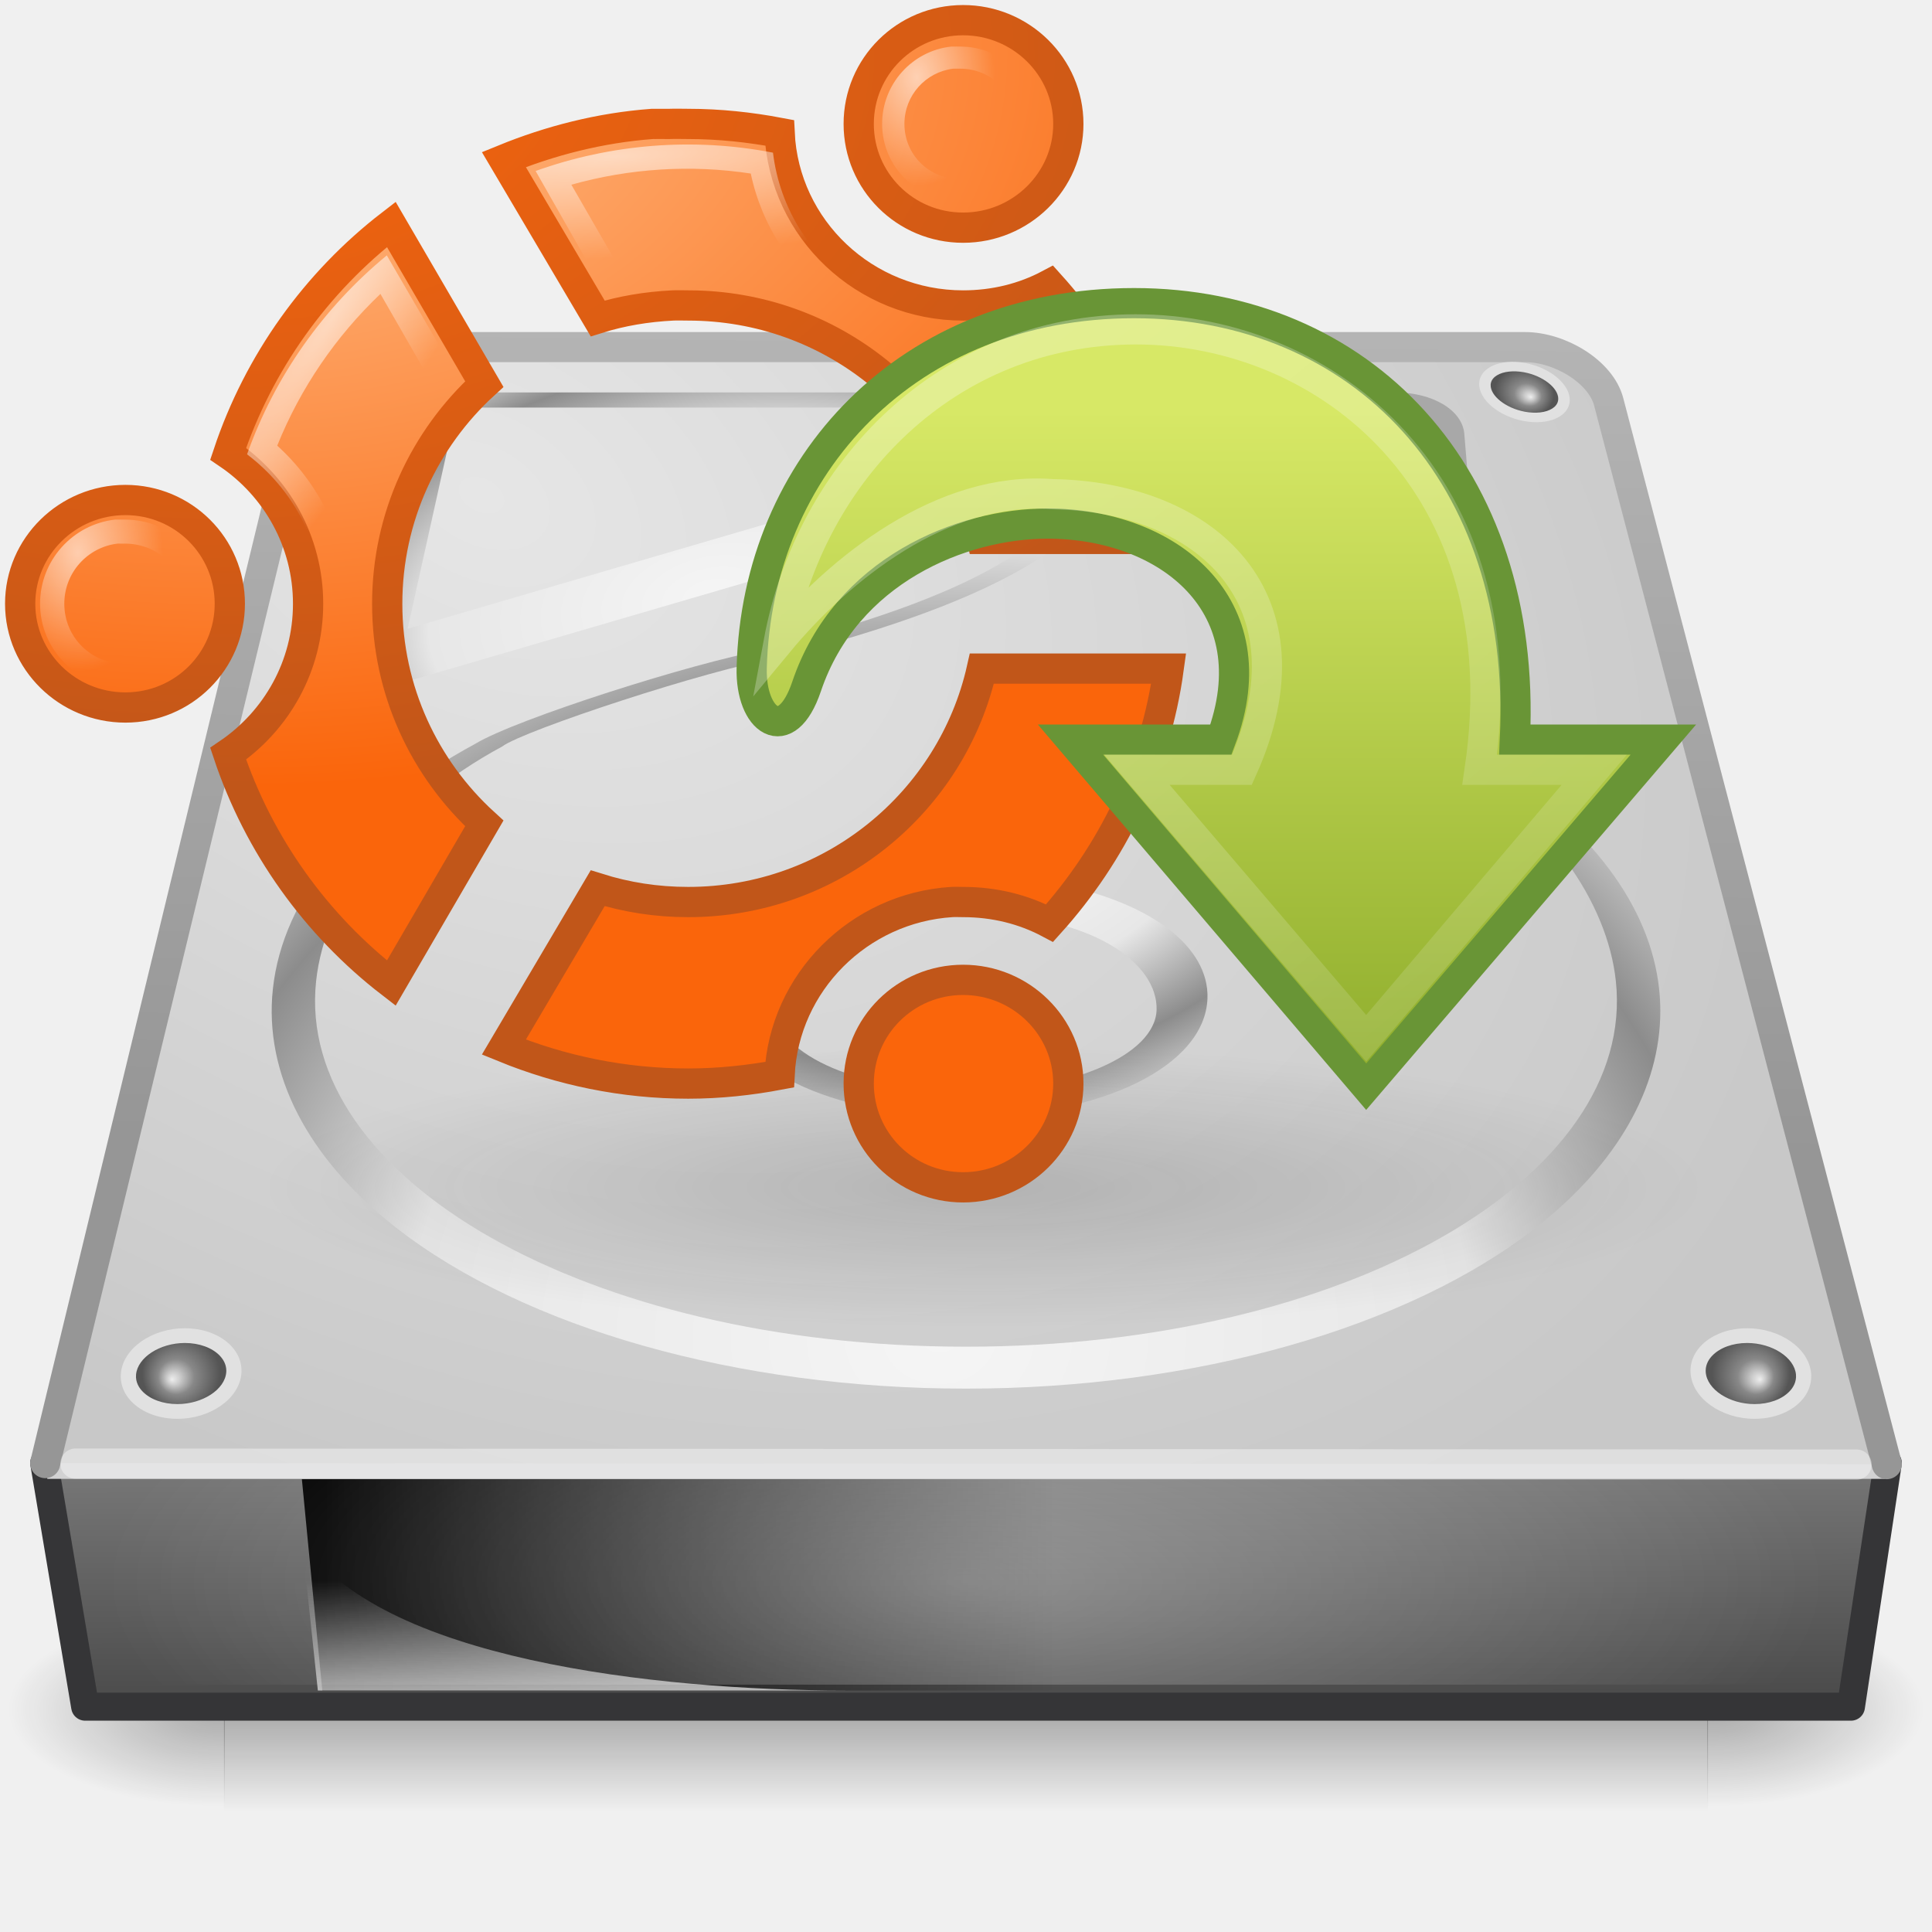
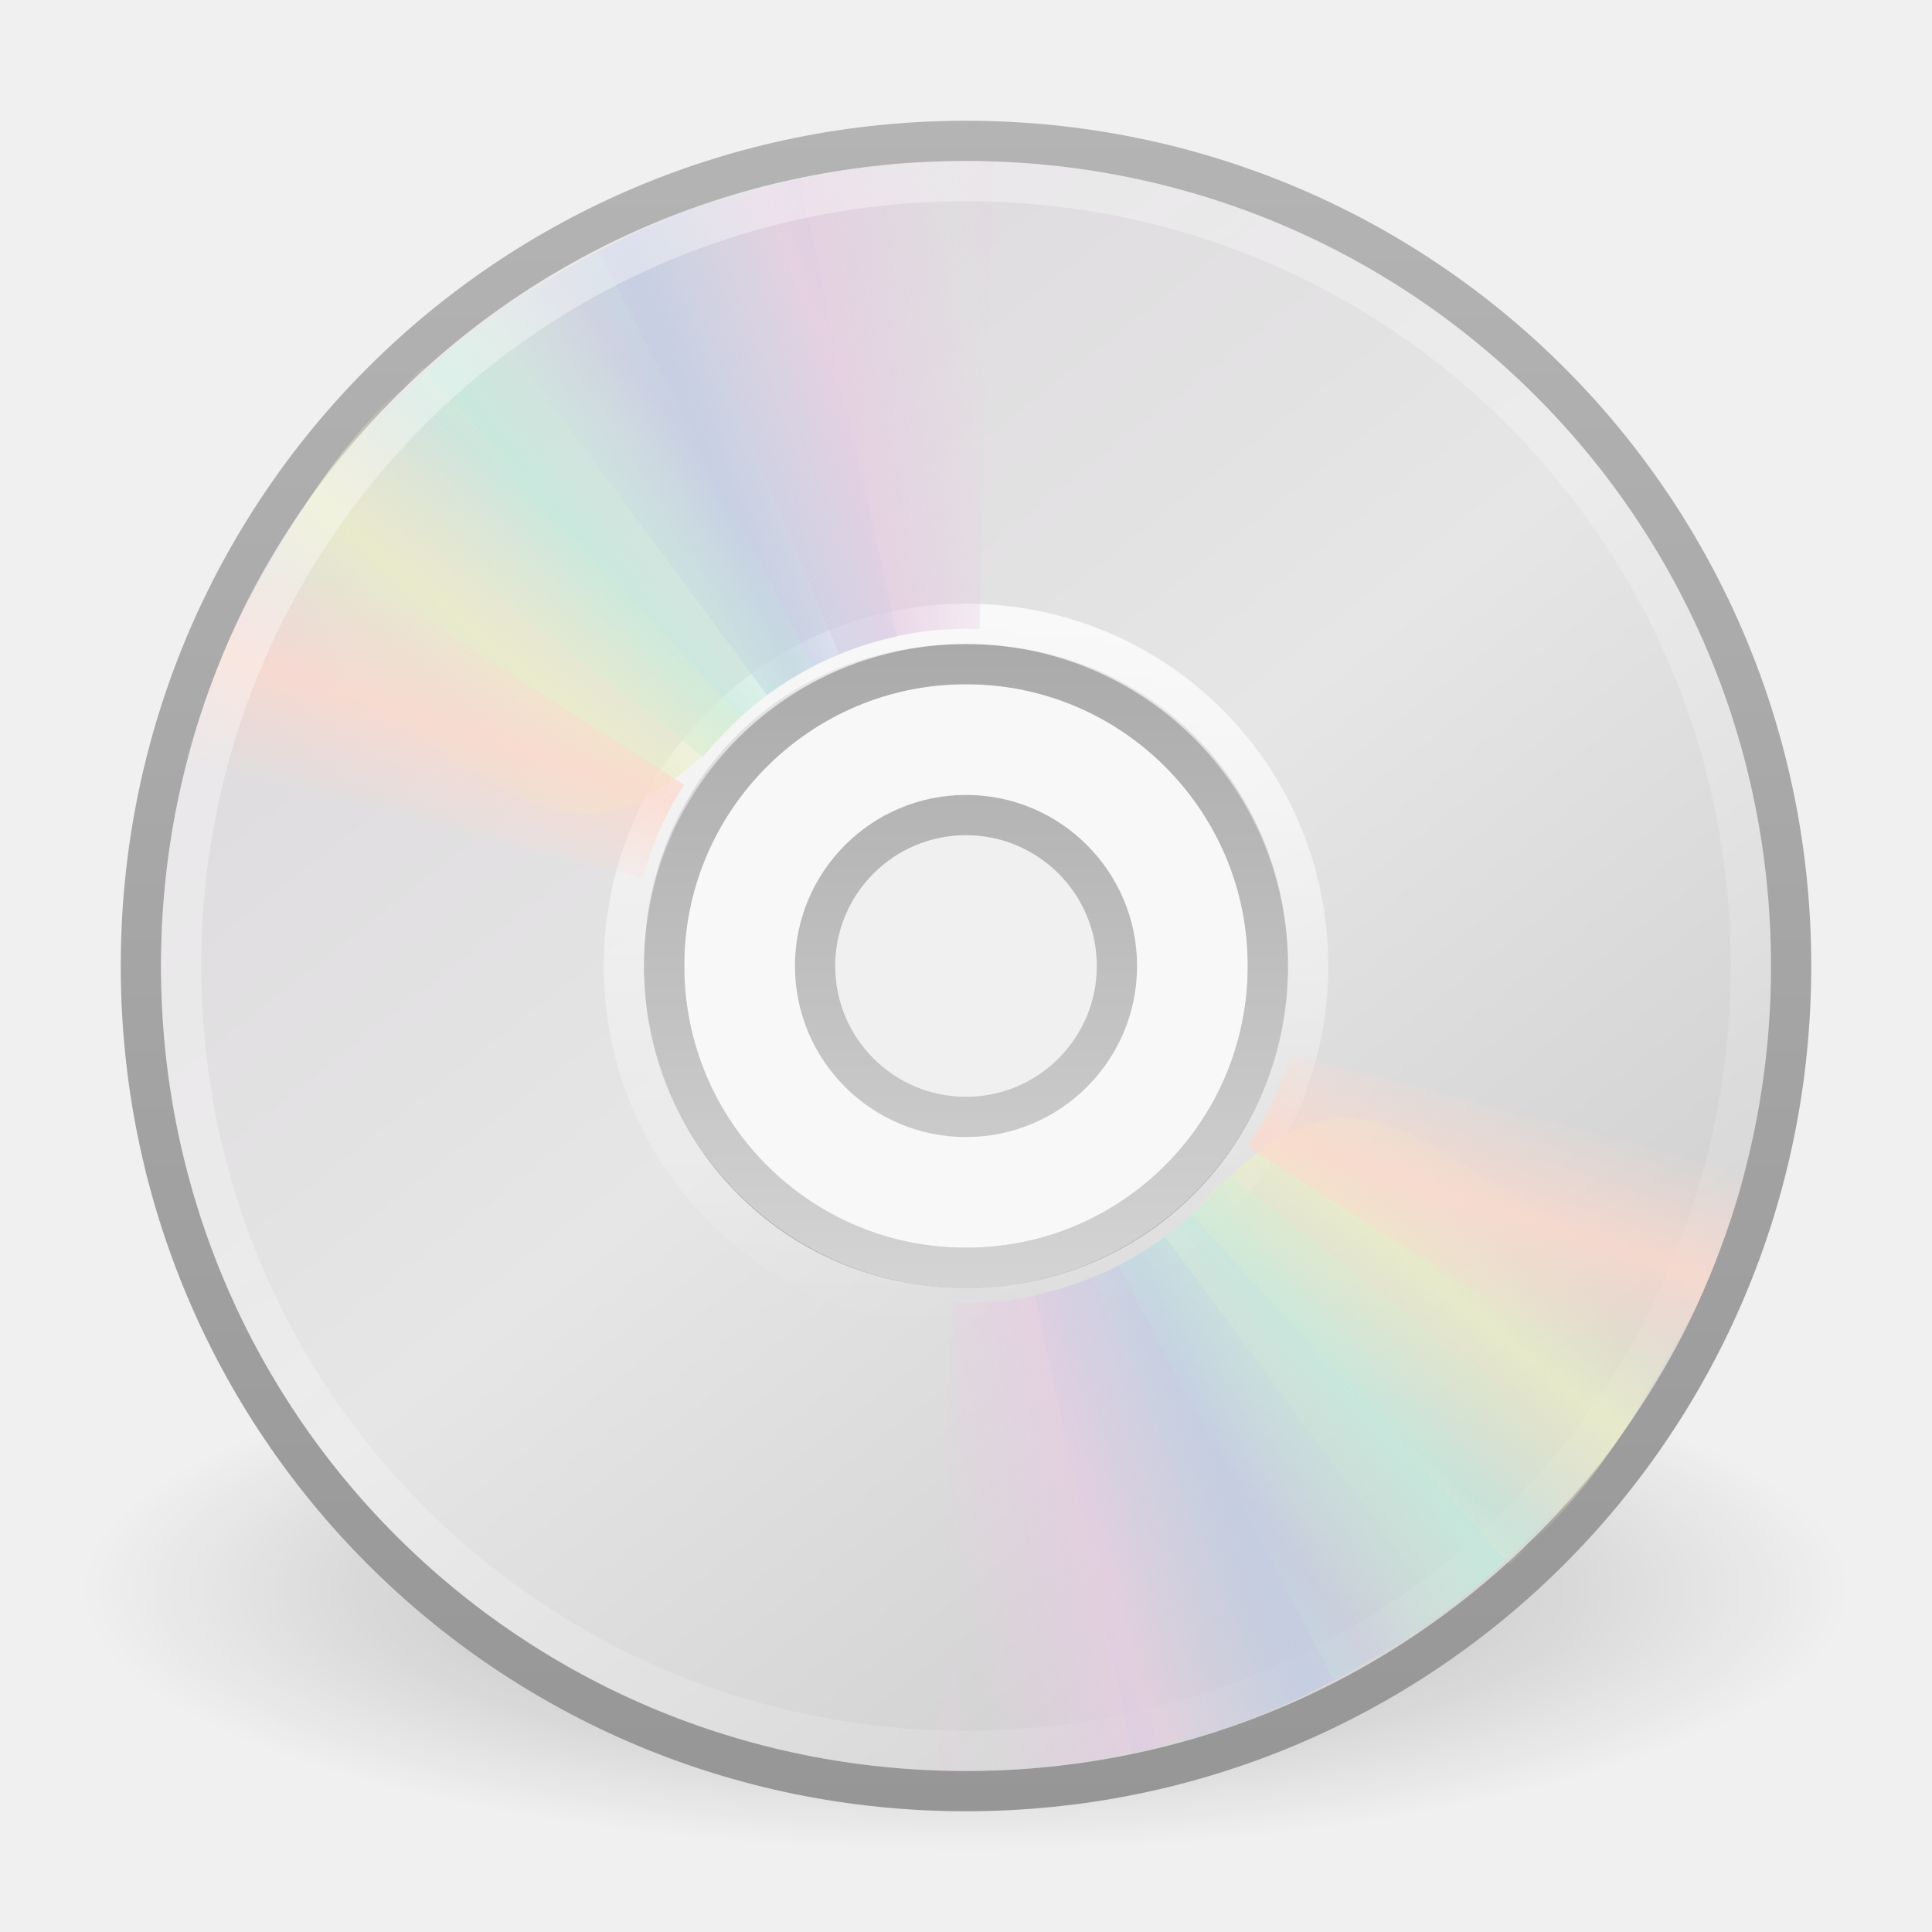
- <svg xmlns="http://www.w3.org/2000/svg" xmlns:xlink="http://www.w3.org/1999/xlink" id="svg3338" height="64" width="64" version="1.0">
-   <defs id="defs3340">
-     <radialGradient id="radialGradient2505" gradientUnits="userSpaceOnUse" cy="19.031" cx="11.25" gradientTransform="matrix(2.9767 0 0 .57881 -.91006 28.318)" r="8.062">
-       <stop id="stop2487" style="stop-color:#0d0d0d" offset="0" />
-       <stop id="stop2489" style="stop-color:#0d0d0d;stop-opacity:0" offset="1" />
-     </radialGradient>
-     <radialGradient id="radialGradient3590" gradientUnits="userSpaceOnUse" cy="-26.1" cx="96.124" gradientTransform="matrix(-.00035541 .63597 -1.0006 -.0006567 -18.784 -59.366)" r="38.213">
-       <stop id="stop6164" style="stop-color:#f9650d" offset="0" />
-       <stop id="stop6166" style="stop-color:#c15619" offset="1" />
-     </radialGradient>
-     <radialGradient id="radialGradient3588" gradientUnits="userSpaceOnUse" cy="-34.004" cx="103.94" gradientTransform="matrix(-.00035547 .63597 -1.0099 0 -27.005 -64.317)" r="38.213">
-       <stop id="stop6158" style="stop-color:#ffc391" offset="0" />
-       <stop id="stop6160" style="stop-color:#fa650b" offset="1" />
-     </radialGradient>
-     <radialGradient id="radialGradient3585" xlink:href="#linearGradient6280" gradientUnits="userSpaceOnUse" cy="-22.827" cx="100.62" gradientTransform="matrix(.024889 .016377 -.096855 .14438 6.3094 12.153)" r="116.22" />
-     <radialGradient id="radialGradient3582" xlink:href="#linearGradient6280" gradientUnits="userSpaceOnUse" cy="30.946" cx="26.686" gradientTransform="matrix(.10703 -.0038124 .0054093 .14895 -.44568 13.801)" r="26.269" />
-     <radialGradient id="radialGradient3579" xlink:href="#linearGradient6280" gradientUnits="userSpaceOnUse" cy="30.946" cx="26.686" gradientTransform="matrix(.09837 -.003504 .0049717 .1369 27.591 -1.5916)" r="26.269" />
-     <linearGradient id="linearGradient6280">
-       <stop id="stop6282" style="stop-color:#fff" offset="0" />
-       <stop id="stop6284" style="stop-color:#fff;stop-opacity:0" offset="1" />
+ <svg xmlns="http://www.w3.org/2000/svg" xmlns:xlink="http://www.w3.org/1999/xlink" version="1.0" width="48" height="48" id="svg3367">
+   <defs id="defs3369">
+     <linearGradient id="linearGradient23419">
+       <stop id="stop23421" style="stop-color:#000000;stop-opacity:1" offset="0" />
+       <stop id="stop23423" style="stop-color:#000000;stop-opacity:0" offset="1" />
    </linearGradient>
-     <radialGradient id="radialGradient3576" xlink:href="#linearGradient6280" gradientUnits="userSpaceOnUse" cy="-22.827" cx="100.62" gradientTransform="matrix(.0015455 .028886 .17002 -.0095002 24.083 2.0589)" r="116.22" />
-     <linearGradient id="linearGradient2759" y2="40.322" gradientUnits="userSpaceOnUse" x2="25" gradientTransform="matrix(.8179 0 0 .81273 20.34 3.8948)" y1="11.923" x1="25">
-       <stop id="stop2266" style="stop-color:#d7e866" offset="0" />
-       <stop id="stop2268" style="stop-color:#8cab2a" offset="1" />
+     <linearGradient id="linearGradient3772">
+       <stop id="stop3774" style="stop-color:#b4b4b4;stop-opacity:1" offset="0" />
+       <stop id="stop3776" style="stop-color:#969696;stop-opacity:1" offset="1" />
    </linearGradient>
-     <linearGradient id="linearGradient2756" y2="58.048" gradientUnits="userSpaceOnUse" x2="105.32" gradientTransform="matrix(.82169 0 0 .81273 -24.662 1.4178)" y1="2.048" x1="58.749">
-       <stop id="stop5115" style="stop-color:#fff" offset="0" />
-       <stop id="stop5117" style="stop-color:#fff;stop-opacity:0" offset="1" />
+     <linearGradient x1="12.274" y1="32.416" x2="35.391" y2="14.203" id="linearGradient3263" gradientUnits="userSpaceOnUse">
+       <stop id="stop3265" style="stop-color:#dedbde;stop-opacity:1" offset="0" />
+       <stop id="stop3267" style="stop-color:#e6e6e6;stop-opacity:1" offset="0.5" />
+       <stop id="stop3269" style="stop-color:#d2d2d2;stop-opacity:1" offset="1" />
    </linearGradient>
-     <linearGradient id="linearGradient2566" y2="609.51" gradientUnits="userSpaceOnUse" x2="302.86" gradientTransform="matrix(.10181 0 0 .027451 -4.7966 43.268)" y1="366.65" x1="302.86">
-       <stop id="stop5050" style="stop-opacity:0" offset="0" />
-       <stop id="stop5056" offset=".5" />
-       <stop id="stop5052" style="stop-opacity:0" offset="1" />
+     <linearGradient id="linearGradient3428">
+       <stop id="stop3430" style="stop-color:#aaaaaa;stop-opacity:1" offset="0" />
+       <stop id="stop3432" style="stop-color:#d4d4d4;stop-opacity:1" offset="1" />
    </linearGradient>
-     <radialGradient id="radialGradient2563" xlink:href="#linearGradient5060" gradientUnits="userSpaceOnUse" cy="486.65" cx="605.71" gradientTransform="matrix(.059797 0 0 .027451 20.519 43.268)" r="117.14" />
-     <radialGradient id="radialGradient2560" xlink:href="#linearGradient5060" gradientUnits="userSpaceOnUse" cy="486.65" cx="605.71" gradientTransform="matrix(-.059797 0 0 .027451 43.482 43.268)" r="117.14" />
-     <linearGradient id="linearGradient2557" y2="50" gradientUnits="userSpaceOnUse" x2="30" gradientTransform="matrix(1.3574 0 0 1.0099 -7.3634 6.5518)" y1="41" x1="29.938">
-       <stop id="stop2223" style="stop-color:#7a7a7a" offset="0" />
-       <stop id="stop2219" style="stop-color:#474747" offset="1" />
+     <linearGradient x1="10.609" y1="17.886" x2="9.73" y2="20.613" id="linearGradient3354" xlink:href="#linearGradient3519" gradientUnits="userSpaceOnUse" spreadMethod="reflect" />
+     <linearGradient x1="12.372" y1="16.188" x2="14.609" y2="13.462" id="linearGradient3352" xlink:href="#linearGradient3511" gradientUnits="userSpaceOnUse" spreadMethod="reflect" />
+     <linearGradient x1="14.085" y1="13.046" x2="16.994" y2="10.732" id="linearGradient3350" xlink:href="#linearGradient3503" gradientUnits="userSpaceOnUse" spreadMethod="reflect" />
+     <linearGradient x1="17.495" y1="11.2" x2="21.047" y2="9.796" id="linearGradient3348" xlink:href="#linearGradient3495" gradientUnits="userSpaceOnUse" spreadMethod="reflect" />
+     <linearGradient x1="20.58" y1="10.775" x2="24.274" y2="9.862" id="linearGradient3346" xlink:href="#linearGradient3487" gradientUnits="userSpaceOnUse" spreadMethod="reflect" />
+     <linearGradient id="linearGradient6036">
+       <stop id="stop6038" style="stop-color:#ffffff;stop-opacity:1" offset="0" />
+       <stop id="stop6040" style="stop-color:#ffffff;stop-opacity:0" offset="1" />
    </linearGradient>
-     <linearGradient id="linearGradient2553" y2="10" gradientUnits="userSpaceOnUse" x2="18.073" gradientTransform="matrix(1.3526 0 0 1.3653 -.46328 -2.8344)" y1="29.797" x1="17.814">
-       <stop id="stop3486" style="stop-color:#969696" offset="0" />
-       <stop id="stop3488" style="stop-color:#b4b4b4" offset="1" />
+     <linearGradient id="linearGradient3519">
+       <stop id="stop3521" style="stop-color:#fcd9cd;stop-opacity:1" offset="0" />
+       <stop id="stop3523" style="stop-color:#fcd9cd;stop-opacity:0" offset="1" />
    </linearGradient>
-     <radialGradient id="radialGradient2551" gradientUnits="userSpaceOnUse" cy="8.49" cx="11.734" gradientTransform="matrix(1.8622 .95185 -.63318 1.262 -.52977 -5.481)" r="23.048">
-       <stop id="stop7064" style="stop-color:#e6e6e6" offset="0" />
-       <stop id="stop7060" style="stop-color:#c8c8c8" offset="1" />
-     </radialGradient>
-     <radialGradient id="radialGradient2547" xlink:href="#linearGradient4035" gradientUnits="userSpaceOnUse" cy="206.43" cx="141.75" gradientTransform="matrix(.47571 -.0069085 .0035207 .3975 -37.033 -36.799)" r="78.728" />
-     <radialGradient id="radialGradient2544" gradientUnits="userSpaceOnUse" cy="191.85" cx="142.62" gradientTransform="matrix(.2466 0 0 -.17432 -4.1482 59.731)" r="78.728">
-       <stop id="stop7611" style="stop-color:#fff" offset="0" />
-       <stop id="stop7677" style="stop-color:#e7e7e7" offset=".47" />
-       <stop id="stop7613" style="stop-color:#8c8c8c" offset=".672" />
-       <stop id="stop7617" style="stop-color:#ddd" offset=".835" />
-       <stop id="stop7615" style="stop-color:#a8a8a8" offset="1" />
-     </radialGradient>
-     <radialGradient id="radialGradient2540" fx="113.67" fy="98" xlink:href="#radialGradient4241" gradientUnits="userSpaceOnUse" cy="97.588" cx="113.07" gradientTransform="matrix(-.50343 0 0 .4878 62.921 -2.1034)" r="2.563" />
-     <radialGradient id="radialGradient2536" fx="113.67" fy="98" xlink:href="#radialGradient4241" gradientUnits="userSpaceOnUse" cy="97.588" cx="113.07" gradientTransform="matrix(.37411 -.079296 .042139 .31499 -33.912 -8.7733)" r="2.563" />
-     <radialGradient id="radialGradient2532" fx="113.67" fy="98" xlink:href="#radialGradient4241" gradientUnits="userSpaceOnUse" cy="97.588" cx="113.07" gradientTransform="matrix(.37825 .070564 -.038964 .3065 11.536 -24.903)" r="2.563" />
-     <linearGradient id="linearGradient5060">
-       <stop id="stop5062" offset="0" />
-       <stop id="stop5064" style="stop-opacity:0" offset="1" />
+     <linearGradient x1="10.609" y1="17.886" x2="9.73" y2="20.613" id="linearGradient3319" xlink:href="#linearGradient3519" gradientUnits="userSpaceOnUse" spreadMethod="reflect" />
+     <linearGradient id="linearGradient3511">
+       <stop id="stop3513" style="stop-color:#ebeec7;stop-opacity:1" offset="0" />
+       <stop id="stop3515" style="stop-color:#ebeec7;stop-opacity:0" offset="1" />
    </linearGradient>
-     <linearGradient id="linearGradient2529" y2="35.281" xlink:href="#linearGradient5060" gradientUnits="userSpaceOnUse" x2="24.688" gradientTransform="matrix(1.3801 0 0 1.2584 .92871 8.1011)" y1="35.281" x1="7.062" />
-     <linearGradient id="linearGradient2526" y2="33.759" gradientUnits="userSpaceOnUse" x2="12.222" gradientTransform="matrix(1.3504 0 0 1.2464 -.08268 10.211)" y1="37.206" x1="12.277">
-       <stop id="stop4238" style="stop-color:#eee" offset="0" />
-       <stop id="stop4240" style="stop-color:#eee;stop-opacity:0" offset="1" />
+     <linearGradient x1="12.372" y1="16.188" x2="14.609" y2="13.462" id="linearGradient3317" xlink:href="#linearGradient3511" gradientUnits="userSpaceOnUse" spreadMethod="reflect" />
+     <linearGradient id="linearGradient3503">
+       <stop id="stop3505" style="stop-color:#c4ebdd;stop-opacity:1" offset="0" />
+       <stop id="stop3507" style="stop-color:#c4ebdd;stop-opacity:0" offset="1" />
    </linearGradient>
-     <linearGradient id="linearGradient4035">
-       <stop id="stop4037" style="stop-color:#f5f5f5" offset="0" />
-       <stop id="stop4039" style="stop-color:#e7e7e7" offset=".47" />
-       <stop id="stop4041" style="stop-color:#8c8c8c" offset=".693" />
-       <stop id="stop4043" style="stop-color:#ddd" offset=".835" />
-       <stop id="stop4045" style="stop-color:#a8a8a8" offset="1" />
+     <linearGradient x1="14.085" y1="13.046" x2="16.994" y2="10.732" id="linearGradient3315" xlink:href="#linearGradient3503" gradientUnits="userSpaceOnUse" spreadMethod="reflect" />
+     <linearGradient id="linearGradient3495">
+       <stop id="stop3497" style="stop-color:#c1cbe4;stop-opacity:1" offset="0" />
+       <stop id="stop3499" style="stop-color:#c1cbe4;stop-opacity:0" offset="1" />
    </linearGradient>
-     <radialGradient id="radialGradient2523" xlink:href="#linearGradient4035" gradientUnits="userSpaceOnUse" cy="143.83" cx="127.32" gradientTransform="matrix(.25406 -.035794 .008258 .14391 -9.9162 3.6124)" r="78.728" />
-     <radialGradient id="radialGradient4241" fx="113.67" fy="98" gradientUnits="userSpaceOnUse" cy="97.588" cx="113.07" r="2.563">
-       <stop id="stop4243" style="stop-color:#eee" offset="0" />
-       <stop id="stop4245" style="stop-color:#cecece" offset=".16" />
-       <stop id="stop4247" style="stop-color:#888" offset=".468" />
-       <stop id="stop4249" style="stop-color:#555" offset="1" />
-     </radialGradient>
-     <radialGradient id="radialGradient2519" fx="113.67" fy="98" xlink:href="#radialGradient4241" gradientUnits="userSpaceOnUse" cy="97.588" cx="113.07" gradientTransform="matrix(.50343 0 0 .4878 1.0794 -2.1034)" r="2.563" />
-     <radialGradient id="radialGradient2516" gradientUnits="userSpaceOnUse" cy="42" cx="24" gradientTransform="matrix(1.3526 -1.4521e-8 3.762e-8 .48686 -.46328 31.949)" r="21">
-       <stop id="stop6312-6" style="stop-color:#fff" offset="0" />
-       <stop id="stop6314-6" style="stop-color:#fff;stop-opacity:0" offset="1" />
-     </radialGradient>
+     <linearGradient x1="17.495" y1="11.2" x2="21.047" y2="9.796" id="linearGradient3313" xlink:href="#linearGradient3495" gradientUnits="userSpaceOnUse" spreadMethod="reflect" />
+     <linearGradient id="linearGradient3487">
+       <stop id="stop3489" style="stop-color:#e6cde2;stop-opacity:1" offset="0" />
+       <stop id="stop3491" style="stop-color:#e6cde2;stop-opacity:0" offset="1" />
+     </linearGradient>
+     <linearGradient x1="20.58" y1="10.775" x2="24.274" y2="9.862" id="linearGradient3311" xlink:href="#linearGradient3487" gradientUnits="userSpaceOnUse" spreadMethod="reflect" />
+     <linearGradient xlink:href="#linearGradient6036" id="linearGradient2453" gradientUnits="userSpaceOnUse" gradientTransform="matrix(0.9849664,0,0,0.9849663,1.902206e-2,-0.6241532)" x1="10.502" y1="3.61" x2="48.799" y2="54.698" />
+     <linearGradient xlink:href="#linearGradient6036" id="linearGradient2462" gradientUnits="userSpaceOnUse" gradientTransform="matrix(0.4293444,0,0,0.4293442,13.54675,13.26639)" x1="18.776" y1="4.038" x2="18.203" y2="45.962" />
+     <linearGradient xlink:href="#linearGradient3428" id="linearGradient2465" gradientUnits="userSpaceOnUse" gradientTransform="matrix(0.9375,0,0,0.9375,1.5,1.5)" x1="21.448" y1="15.5" x2="21.448" y2="32.509" />
+     <linearGradient xlink:href="#linearGradient3263" id="linearGradient2470" gradientUnits="userSpaceOnUse" gradientTransform="matrix(0,1.171439,-1.171439,0,51.06024,-4.11454)" x1="12.274" y1="32.416" x2="35.391" y2="14.203" />
+     <linearGradient xlink:href="#linearGradient3772" id="linearGradient2472" gradientUnits="userSpaceOnUse" gradientTransform="translate(50.26506,0)" x1="-21.916" y1="3" x2="-21.916" y2="45.033" />
+     <radialGradient xlink:href="#linearGradient23419" id="radialGradient2475" gradientUnits="userSpaceOnUse" gradientTransform="matrix(0.9722718,0,0,0.2872354,1.312499,27.54052)" cx="23.335" cy="41.636" fx="23.335" fy="41.636" r="22.627" />
  </defs>
-   <g id="layer1">
-     <rect id="rect2723" style="opacity:.3;fill:url(#linearGradient2566)" height="6.667" width="49.159" y="53.333" x="7.42" />
-     <path id="path2725" style="opacity:.3;fill:url(#radialGradient2563)" d="m56.556 53.334v6.666c3.079 0.012 7.444-1.494 7.444-3.334s-3.436-3.332-7.444-3.332z" />
-     <path id="path2727" style="opacity:.3;fill:url(#radialGradient2560)" d="m7.444 53.334v6.666c-3.079 0.012-7.444-1.494-7.444-3.334s3.436-3.332 7.444-3.332z" />
-     <path id="rect6431" style="stroke-linejoin:round;stroke-width:0.928;fill-rule:evenodd;stroke:#353537;stroke-linecap:round;enable-background:new;fill:url(#linearGradient2557)" d="m1.464 48.464h61.072l-1.221 8.072h-58.494l-1.357-8.072z" />
-     <rect id="rect6381" style="enable-background:new;fill:#d2d2d3;fill-rule:evenodd" height="1.363" width="60.869" y="47.626" x="1.566" />
-     <path id="path6345" style="stroke-linejoin:round;stroke-width:.996;stroke:url(#linearGradient2553);stroke-linecap:round;fill:url(#radialGradient2551)" d="m62.502 48.502l-9.211-35.188c-0.26-1.003-1.625-1.816-2.772-1.816h-37.356c-1.762 0-2.772 0.271-3.143 1.816l-8.522 35.154" />
-     <path id="path7046" style="opacity:.4;stroke:#fff;stroke-linecap:round;fill:none" d="m61.5 48.516l-59-0.032" />
-     <path id="path9001" style="fill:url(#radialGradient2547)" d="m54.961 32.764c-0.294-2.747-2.268-5.367-5.547-7.434-0.066-0.794-0.907-10.959-0.907-10.959-0.064-0.781-1.044-1.371-2.28-1.371h-7.754c-1.244 0-2.206 0.597-2.238 1.39-0.142 3.579-4.48 5.448-10.952 7.148-2.268 0.399-8.18 2.276-9.537 3.1-3.995 2.163-6.377 5.048-6.707 8.126-0.3 2.8 1.143 5.601 4.064 7.889 4.275 3.348 11.339 5.347 18.897 5.347 7.557 0 14.621-1.999 18.897-5.347 2.668-2.089 4.103-4.608 4.103-7.161 0-0.243-0.014-0.486-0.039-0.728zm-22.961 11.847c-12.587 0-22.226-5.61-21.528-12.114 0.301-2.803 2.509-5.797 6.165-7.769 0.685-0.525 6.869-2.565 9.088-2.923 6.148-1.612 11.771-3.704 11.947-8.111 0.008-0.211 0.362-0.379 0.801-0.379h7.753c0.449 0 0.828 0.176 0.846 0.392l0.941 11.388c3.259 1.919 5.234 4.784 5.514 7.402 0.698 6.504-8.94 12.114-21.527 12.114z" />
-     <path id="path9003" style="fill:url(#radialGradient2544)" d="m32 37c-4.487 0-7.926-1.689-7.999-3.93 0-0.025-0.001-0.048-0.001-0.072 0-0.811 0.451-1.582 1.307-2.235 1.449-1.104 3.951-1.763 6.693-1.763s5.243 0.659 6.693 1.763c0.881 0.671 1.333 1.469 1.306 2.306-0.074 2.241-3.513 3.931-7.999 3.931zm0-6.746c-4.216 0-6.364 1.674-6.313 3.203 0.049 1.505 2.875 2.707 6.313 2.707 3.437 0 6.264-1.203 6.313-2.707 0.05-1.529-2.098-3.203-6.313-3.203z" />
-     <path id="path9007" style="fill:#e1e1e1" d="m7.997 45.493c-0.063 0.83-1.013 1.507-2.121 1.507-1.107 0-1.945-0.677-1.871-1.507 0.073-0.826 1.023-1.493 2.119-1.493 1.097 0 1.935 0.667 1.873 1.493z" />
-     <path id="path9009" style="fill:url(#radialGradient2540)" d="m7.28 44.909c0.101 0.105 0.217 0.274 0.217 0.498 0 0.016-0.001 0.033-0.002 0.05-0.044 0.572-0.785 1.055-1.619 1.055-0.475 0-0.909-0.158-1.16-0.425-0.108-0.113-0.232-0.302-0.209-0.552 0.051-0.568 0.791-1.047 1.618-1.047 0.471 0 0.904 0.157 1.156 0.421z" />
-     <path id="path9019" style="fill:#f0f0f0" d="m11.016 13.31c0.118 0.526 0.883 0.813 1.706 0.639s1.387-0.744 1.26-1.268c-0.126-0.522-0.889-0.803-1.704-0.63s-1.38 0.735-1.262 1.259z" />
-     <path id="path9021" style="fill:url(#radialGradient2536)" d="m11.497 12.82c-0.066 0.084-0.137 0.211-0.118 0.356 0.002 0.01 0.004 0.021 0.006 0.031 0.082 0.363 0.675 0.558 1.294 0.427 0.353-0.075 0.662-0.245 0.826-0.457 0.071-0.091 0.146-0.232 0.108-0.39-0.087-0.358-0.679-0.551-1.293-0.421-0.35 0.074-0.658 0.244-0.823 0.454z" />
-     <path id="path9025" style="fill:#e1e1e1" d="m49 12.701c-0.018 0.531 0.641 1.089 1.474 1.245 0.831 0.155 1.515-0.153 1.526-0.685 0.011-0.529-0.649-1.081-1.473-1.235-0.825-0.154-1.508 0.148-1.527 0.675z" />
-     <path id="path9027" style="fill:url(#radialGradient2532)" d="m49.585 12.435c-0.084 0.052-0.185 0.142-0.203 0.283-0.001 0.01-0.001 0.02-0.002 0.031-0.013 0.366 0.506 0.773 1.132 0.89 0.357 0.067 0.696 0.028 0.906-0.104 0.09-0.056 0.198-0.157 0.201-0.318 0.008-0.364-0.511-0.769-1.132-0.885-0.354-0.065-0.691-0.027-0.902 0.103z" />
-     <path id="rect8993" style="fill-rule:evenodd;fill:url(#linearGradient2529)" d="m10 49h25v7h-24.324l-0.676-7z" />
-     <path id="path8995" style="opacity:.811;fill:url(#linearGradient2526);fill-rule:evenodd" d="m10.529 56l-0.529-5c2.479 3.963 11.733 5 18 5h-17.471z" />
-     <path id="path9039" style="fill:url(#radialGradient2523)" d="m14.542 13l-0.138 0.544-2.055 8.102-0.349 1.354 1.019-0.291 17.326-5.063 0.055-0.026 0.046-0.025c0.917-0.506 1.408-1.529 1.523-2.468 0.058-0.47 0.041-0.93-0.11-1.355-0.142-0.401-0.512-0.758-0.899-0.747v-0.025h-0.064-15.941-0.413zm0.587 0.501h15.968c0.008 0.068 0.026 0.106 0.009 0.235-0.05 0.407-0.265 1.864-0.807 2.182l-16.795 4.911 1.624-7.328h0.001z" />
-     <path id="path9091" style="fill:#e1e1e1" d="m56.003 45.493c0.064 0.83 1.014 1.507 2.121 1.507s1.945-0.677 1.871-1.507c-0.073-0.826-1.023-1.493-2.119-1.493-1.097 0-1.935 0.667-1.873 1.493z" />
-     <path id="path9093" style="fill:url(#radialGradient2519)" d="m56.72 44.909c-0.102 0.105-0.217 0.274-0.217 0.498 0 0.016 0.001 0.033 0.002 0.05 0.043 0.572 0.785 1.055 1.619 1.055 0.474 0 0.908-0.158 1.16-0.425 0.108-0.113 0.232-0.302 0.21-0.552-0.051-0.568-0.792-1.047-1.619-1.047-0.471 0-0.903 0.157-1.155 0.421z" />
-     <rect id="rect6300-3" style="opacity:.3;fill:url(#radialGradient2516)" height="6.816" width="56.811" y="48.99" x="3.595" />
+   <path style="opacity:0.3;fill:url(#radialGradient2475);fill-opacity:1;fill-rule:evenodd;stroke:none;stroke-width:2;marker:none;visibility:visible;display:inline;overflow:visible" id="path23417" d="M 46,39.5 C 46.001,43.09 36.151,46 24,46 C 11.849,46 1.999,43.09 2,39.5 C 1.999,35.91 11.849,33 24,33 C 36.151,33 46.001,35.91 46,39.5 L 46,39.5 z" />
+   <path style="fill:url(#linearGradient2470);fill-rule:nonzero;stroke:url(#linearGradient2472);stroke-width:1;stroke-miterlimit:4;stroke-opacity:1" id="path2781" d="M 44.5,24 C 44.5,12.637 35.363,3.5 24,3.5 C 12.637,3.5 3.5,12.637 3.5,24 C 3.5,35.363 12.637,44.5 24,44.5 C 35.363,44.5 44.5,35.363 44.5,24 z M 31.5,24 C 31.5,28.128 28.211,31.5 24,31.5 C 19.707,31.5 16.5,28.045 16.5,24 C 16.5,19.873 19.541,16.5 24,16.5 C 28.459,16.5 31.5,19.954 31.5,24 z" />
+   <path style="opacity:0.5;fill:#ffffff;fill-opacity:1;fill-rule:nonzero;stroke:none;stroke-width:1;marker:none;visibility:visible;display:inline;overflow:visible;enable-background:accumulate" id="path2474" d="M 24,16 C 19.584,16 16,19.584 16,24 C 16,28.416 19.584,32 24,32 C 28.416,32 32,28.416 32,24 C 32,19.584 28.416,16 24,16 z M 24,20 C 26.208,20 28,21.792 28,24 C 28,26.208 26.208,28 24,28 C 21.792,28 20,26.208 20,24 C 20,21.792 21.792,20 24,20 z" />
+   <path style="fill:none;stroke:url(#linearGradient2465);stroke-width:1;stroke-linecap:butt;stroke-linejoin:round;marker:none;stroke-miterlimit:4;stroke-dasharray:none;stroke-dashoffset:0;stroke-opacity:1;visibility:visible;display:inline;overflow:visible;enable-background:accumulate" id="path3418" d="M 24,16.5 C 19.86,16.5 16.5,19.86 16.5,24 C 16.5,28.14 19.86,31.5 24,31.5 C 28.14,31.5 31.5,28.14 31.5,24 C 31.5,19.86 28.14,16.5 24,16.5 z M 24,20.25 C 26.07,20.25 27.75,21.93 27.75,24 C 27.75,26.07 26.07,27.75 24,27.75 C 21.93,27.75 20.25,26.07 20.25,24 C 20.25,21.93 21.93,20.25 24,20.25 z" />
+   <path style="opacity:0.8;fill:none;stroke:url(#linearGradient2462);stroke-width:1;stroke-miterlimit:4;stroke-opacity:1" id="path3281" d="M 24,15.5 C 19.289,15.5 15.5,19.289 15.5,24 C 15.5,28.711 19.289,32.5 24,32.5 C 28.711,32.5 32.5,28.711 32.5,24 C 32.5,19.289 28.711,15.5 24,15.5 L 24,15.5 L 24,15.5 L 24,15.5 z" />
+   <g id="g3527">
+     <path style="opacity:0.8;fill:url(#linearGradient3346);fill-opacity:1;fill-rule:nonzero;stroke:none" id="path3296" transform="matrix(0.9996011,2.824295e-2,-2.824295e-2,0.9996011,0.6924114,-0.6708346)" d="M 15.857,5.731 L 20.625,16.344 C 21.66,15.885 22.795,15.625 24,15.625 C 24.032,15.625 24.062,15.625 24.094,15.625 L 24.108,4.005 C 21.166,3.934 18.565,4.662 15.857,5.731 L 15.857,5.731 z" />
+     <path style="opacity:0.8;fill:url(#linearGradient3348);fill-opacity:1;fill-rule:nonzero;stroke:none" id="path3308" d="M 12.121,7.906 L 19.052,17.266 C 19.966,16.596 21.018,16.099 22.195,15.841 C 22.226,15.834 22.255,15.827 22.287,15.821 L 19.857,4.426 C 16.968,4.988 14.538,6.282 12.121,7.906 L 12.121,7.906 z" />
+     <path style="opacity:0.8;fill:url(#linearGradient3350);fill-opacity:1;fill-rule:nonzero;stroke:none" id="path3310" d="M 8.252,11.647 L 17.466,18.802 C 18.175,17.919 19.063,17.166 20.133,16.612 C 20.161,16.598 20.187,16.584 20.216,16.569 L 14.866,6.251 C 12.221,7.541 10.166,9.452 8.252,11.647 z" />
+     <path style="opacity:0.8;fill:url(#linearGradient3352);fill-opacity:1;fill-rule:nonzero;stroke:none" id="path3312" d="M 5.633,16.074 C 12.808,18.316 13.483,23.105 18.41,17.828 L 10.5,9.132 C 8.279,11.063 6.913,13.459 5.633,16.074 z" />
+     <path style="opacity:0.8;fill:url(#linearGradient3354);fill-opacity:1;fill-rule:nonzero;stroke:none" id="path3314" d="M 7.155,13.193 C 5.972,14.945 5.248,16.83 4.63,18.837 L 15.969,21.812 C 16.184,21.049 16.487,20.298 16.938,19.594 C 16.955,19.567 16.982,19.527 17,19.5 L 7.155,13.193 z" />
  </g>
-   <path id="path2638" style="opacity:.163;fill:url(#radialGradient2505)" d="m56.578 39.333c0 2.578-10.745 4.667-24 4.667-13.254 0-24-2.089-24-4.667 0-2.577 10.746-4.666 24-4.666 13.255 0 24 2.089 24 4.666z" />
-   <path id="path2317" style="stroke-width:1.002;stroke:url(#radialGradient3590);fill:url(#radialGradient3588)" d="m31.904 0.668c-1.917 0-3.459 1.538-3.458 3.437-0.001 1.899 1.541 3.437 3.458 3.437s3.486-1.538 3.486-3.437-1.569-3.437-3.486-3.437zm-10.295 3.437c-1.727 0.127-3.384 0.554-4.918 1.181l3.108 5.263c0.793-0.249 1.617-0.386 2.486-0.43 0.17-0.008 0.341 0 0.513 0 4.762 0 8.736 3.311 9.728 7.733h6.188c-0.439-3.214-1.865-6.123-3.945-8.431-0.855 0.455-1.827 0.698-2.865 0.698-3.256 0-5.93-2.53-6.079-5.719-0.981-0.185-1.993-0.295-3.027-0.295-0.207 0-0.416-0.008-0.621 0-0.067 0.003-0.123-0.003-0.189 0-0.063 0.003-0.127-0.004-0.19 0-0.06 0.004-0.128-0.004-0.189 0zm-8.647 3.329c-2.491 1.921-4.392 4.567-5.404 7.599 1.599 1.084 2.648 2.905 2.648 4.967s-1.049 3.883-2.648 4.967c1.012 3.033 2.912 5.679 5.404 7.599l3.081-5.29c-1.981-1.806-3.216-4.401-3.216-7.276 0-2.873 1.237-5.466 3.216-7.276l-3.081-5.29zm-8.808 9.129c-1.917 0-3.486 1.538-3.486 3.437-0 1.899 1.569 3.437 3.486 3.437s3.459-1.538 3.459-3.437c0-1.899-1.542-3.437-3.459-3.437zm28.372 5.585c-0.992 4.422-4.966 7.733-9.728 7.733-1.054 0-2.048-0.158-2.999-0.457l-3.108 5.263c1.883 0.77 3.944 1.208 6.107 1.208 1.034 0 2.046-0.11 3.027-0.295 0.151-3.055 2.629-5.526 5.701-5.719 0.129-0.008 0.247 0 0.378 0 1.038 0 2.01 0.243 2.865 0.698 2.08-2.308 3.506-5.217 3.945-8.431h-6.188zm-0.622 10.311c-1.917 0-3.459 1.538-3.458 3.436-0.001 1.899 1.541 3.437 3.458 3.437s3.486-1.538 3.486-3.437c0-1.898-1.569-3.436-3.486-3.436z" />
-   <path id="path2272" style="opacity:.6;fill:url(#radialGradient3585)" d="m12.813 8.46c-2.091 1.723-3.707 3.996-4.629 6.59 1.508 1.142 2.499 2.926 2.499 4.949 0 2.022-0.991 3.806-2.499 4.948 0.921 2.595 2.538 4.868 4.629 6.59l2.577-4.428c-1.86-1.814-3.024-4.325-3.024-7.11s1.166-5.293 3.024-7.111l-2.577-4.428zm-0.211 1.276l1.736 3.022c-1.663 1.833-2.718 4.221-2.814 6.85-0.105-1.912-0.999-3.63-2.34-4.845 0.769-1.913 1.946-3.627 3.418-5.027zm-1.078 10.652c0.095 2.629 1.149 5.019 2.814 6.85l-1.736 3.022c-1.471-1.399-2.65-3.113-3.418-5.027 1.342-1.215 2.235-2.933 2.34-4.845z" />
-   <path id="path2284" style="opacity:.6;fill:url(#radialGradient3582)" d="m3.814 17.212c-1.403 0.157-2.487 1.35-2.487 2.787 0 1.542 1.256 2.786 2.813 2.786 1.557 0 2.813-1.244 2.813-2.786 0-1.543-1.256-2.787-2.813-2.787-0.103 0-0.186-0.003-0.226 0-0.034 0.003-0.067-0.004-0.101 0zm0.075 0.796c0.032-0.004 0.068 0.003 0.1 0h0.151c1.123 0 2.01 0.879 2.01 1.991 0 1.111-0.887 1.99-2.01 1.99s-2.01-0.879-2.01-1.99c0-1.029 0.768-1.869 1.758-1.991z" />
-   <path id="path4951" style="opacity:.6;fill:url(#radialGradient3579)" d="m31.507 1.543c-1.29 0.144-2.286 1.241-2.286 2.561 0 1.418 1.154 2.561 2.586 2.561 1.431 0 2.585-1.143 2.585-2.561s-1.154-2.561-2.585-2.561c-0.095 0-0.171-0.003-0.208 0-0.031 0.002-0.062-0.004-0.092 0zm0.069 0.732c0.029-0.004 0.062 0.002 0.092 0 0.023-0 0.073 0 0.139 0 1.031 0 1.847 0.807 1.847 1.829s-0.816 1.829-1.847 1.829c-1.032 0-1.847-0.807-1.847-1.829 0-0.945 0.706-1.717 1.616-1.829z" />
-   <path id="path4955" style="opacity:.6;fill:url(#radialGradient3576)" d="m17.743 5.664c2.492-0.894 5.214-1.12 7.863-0.607 0.221 1.824 1.24 3.534 2.951 4.534 1.711 1 3.71 1.055 5.421 0.36 1.739 2.052 2.863 4.527 3.286 7.125l-5.02-0.037c-0.615-2.451-2.164-4.665-4.519-6.042-2.356-1.377-5.054-1.643-7.511-0.99l-2.471-4.343zm1.184 0.455l1.697 2.944c2.373-0.482 4.916-0.183 7.186 1.037-1.565-1.033-2.576-2.63-2.94-4.351-1.999-0.304-4.031-0.168-5.943 0.37zm9.544 4.367c2.177 1.379 3.677 3.441 4.403 5.738l3.414 0.044c-0.455-1.921-1.322-3.753-2.561-5.341-1.692 0.52-3.587 0.417-5.256-0.441z" />
-   <path id="path4972" style="stroke:#699536;fill:url(#linearGradient2759)" d="m55.101 24.5l-9.844 11.498-9.794-11.498h4.982c1.675-4.459-1.764-7.156-5.75-7.156-2.833 0-6.677 1.548-7.976 5.397-0.675 2.003-1.864 1.125-1.818-0.615 0.178-6.714 5.188-12.084 12.667-12.084s13.034 5.629 12.615 14.458h4.918z" />
-   <path id="path4980" style="opacity:0.354;stroke:url(#linearGradient2756);fill:none" d="m52.811 25.5l-7.554 8.893-7.595-8.893h3.48c2.563-5.672-1.198-9.048-6.275-9.129-3.657-0.285-7.076 2.488-9.072 4.897 1.049-5.648 5.561-10.346 11.815-10.357 6.318-0.012 12.803 5.107 11.406 14.589h3.795z" />
+   <path style="opacity:0.4;fill:none;stroke:url(#linearGradient2453);stroke-width:1;stroke-miterlimit:4;stroke-opacity:1" id="path3272" d="M 24,4.5 C 13.191,4.5 4.5,13.191 4.5,24 C 4.5,34.809 13.191,43.5 24,43.5 C 34.809,43.5 43.5,34.809 43.5,24 C 43.5,13.191 34.809,4.5 24,4.5 L 24,4.5 L 24,4.5 z" />
+   <g id="g3297" transform="matrix(-1,0,0,-1,48,47.99083)">
+     <path style="opacity:0.8;fill:url(#linearGradient3311);fill-opacity:1;fill-rule:nonzero;stroke:none" id="path3299" transform="matrix(0.9996011,2.824295e-2,-2.824295e-2,0.9996011,0.6924114,-0.6708346)" d="M 15.857,5.731 L 20.625,16.344 C 21.66,15.885 22.795,15.625 24,15.625 C 24.032,15.625 24.062,15.625 24.094,15.625 L 24.108,4.005 C 21.166,3.934 18.565,4.662 15.857,5.731 L 15.857,5.731 z" />
+     <path style="opacity:0.8;fill:url(#linearGradient3313);fill-opacity:1;fill-rule:nonzero;stroke:none" id="path3301" d="M 12.121,7.906 L 19.052,17.266 C 19.966,16.596 21.018,16.099 22.195,15.841 C 22.226,15.834 22.255,15.827 22.287,15.821 L 19.857,4.426 C 16.968,4.988 14.538,6.282 12.121,7.906 L 12.121,7.906 z" />
+     <path style="opacity:0.8;fill:url(#linearGradient3315);fill-opacity:1;fill-rule:nonzero;stroke:none" id="path3303" d="M 8.252,11.647 L 17.466,18.802 C 18.175,17.919 19.063,17.166 20.133,16.612 C 20.161,16.598 20.187,16.584 20.216,16.569 L 14.866,6.251 C 12.221,7.541 10.166,9.452 8.252,11.647 z" />
+     <path style="opacity:0.8;fill:url(#linearGradient3317);fill-opacity:1;fill-rule:nonzero;stroke:none" id="path3305" d="M 5.633,16.074 C 12.808,18.316 13.483,23.105 18.41,17.828 L 10.5,9.132 C 8.279,11.063 6.913,13.459 5.633,16.074 z" />
+     <path style="opacity:0.8;fill:url(#linearGradient3319);fill-opacity:1;fill-rule:nonzero;stroke:none" id="path3307" d="M 7.155,13.193 C 5.972,14.945 5.248,16.83 4.63,18.837 L 15.969,21.812 C 16.184,21.049 16.487,20.298 16.938,19.594 C 16.955,19.567 16.982,19.527 17,19.5 L 7.155,13.193 z" />
+   </g>
</svg>
